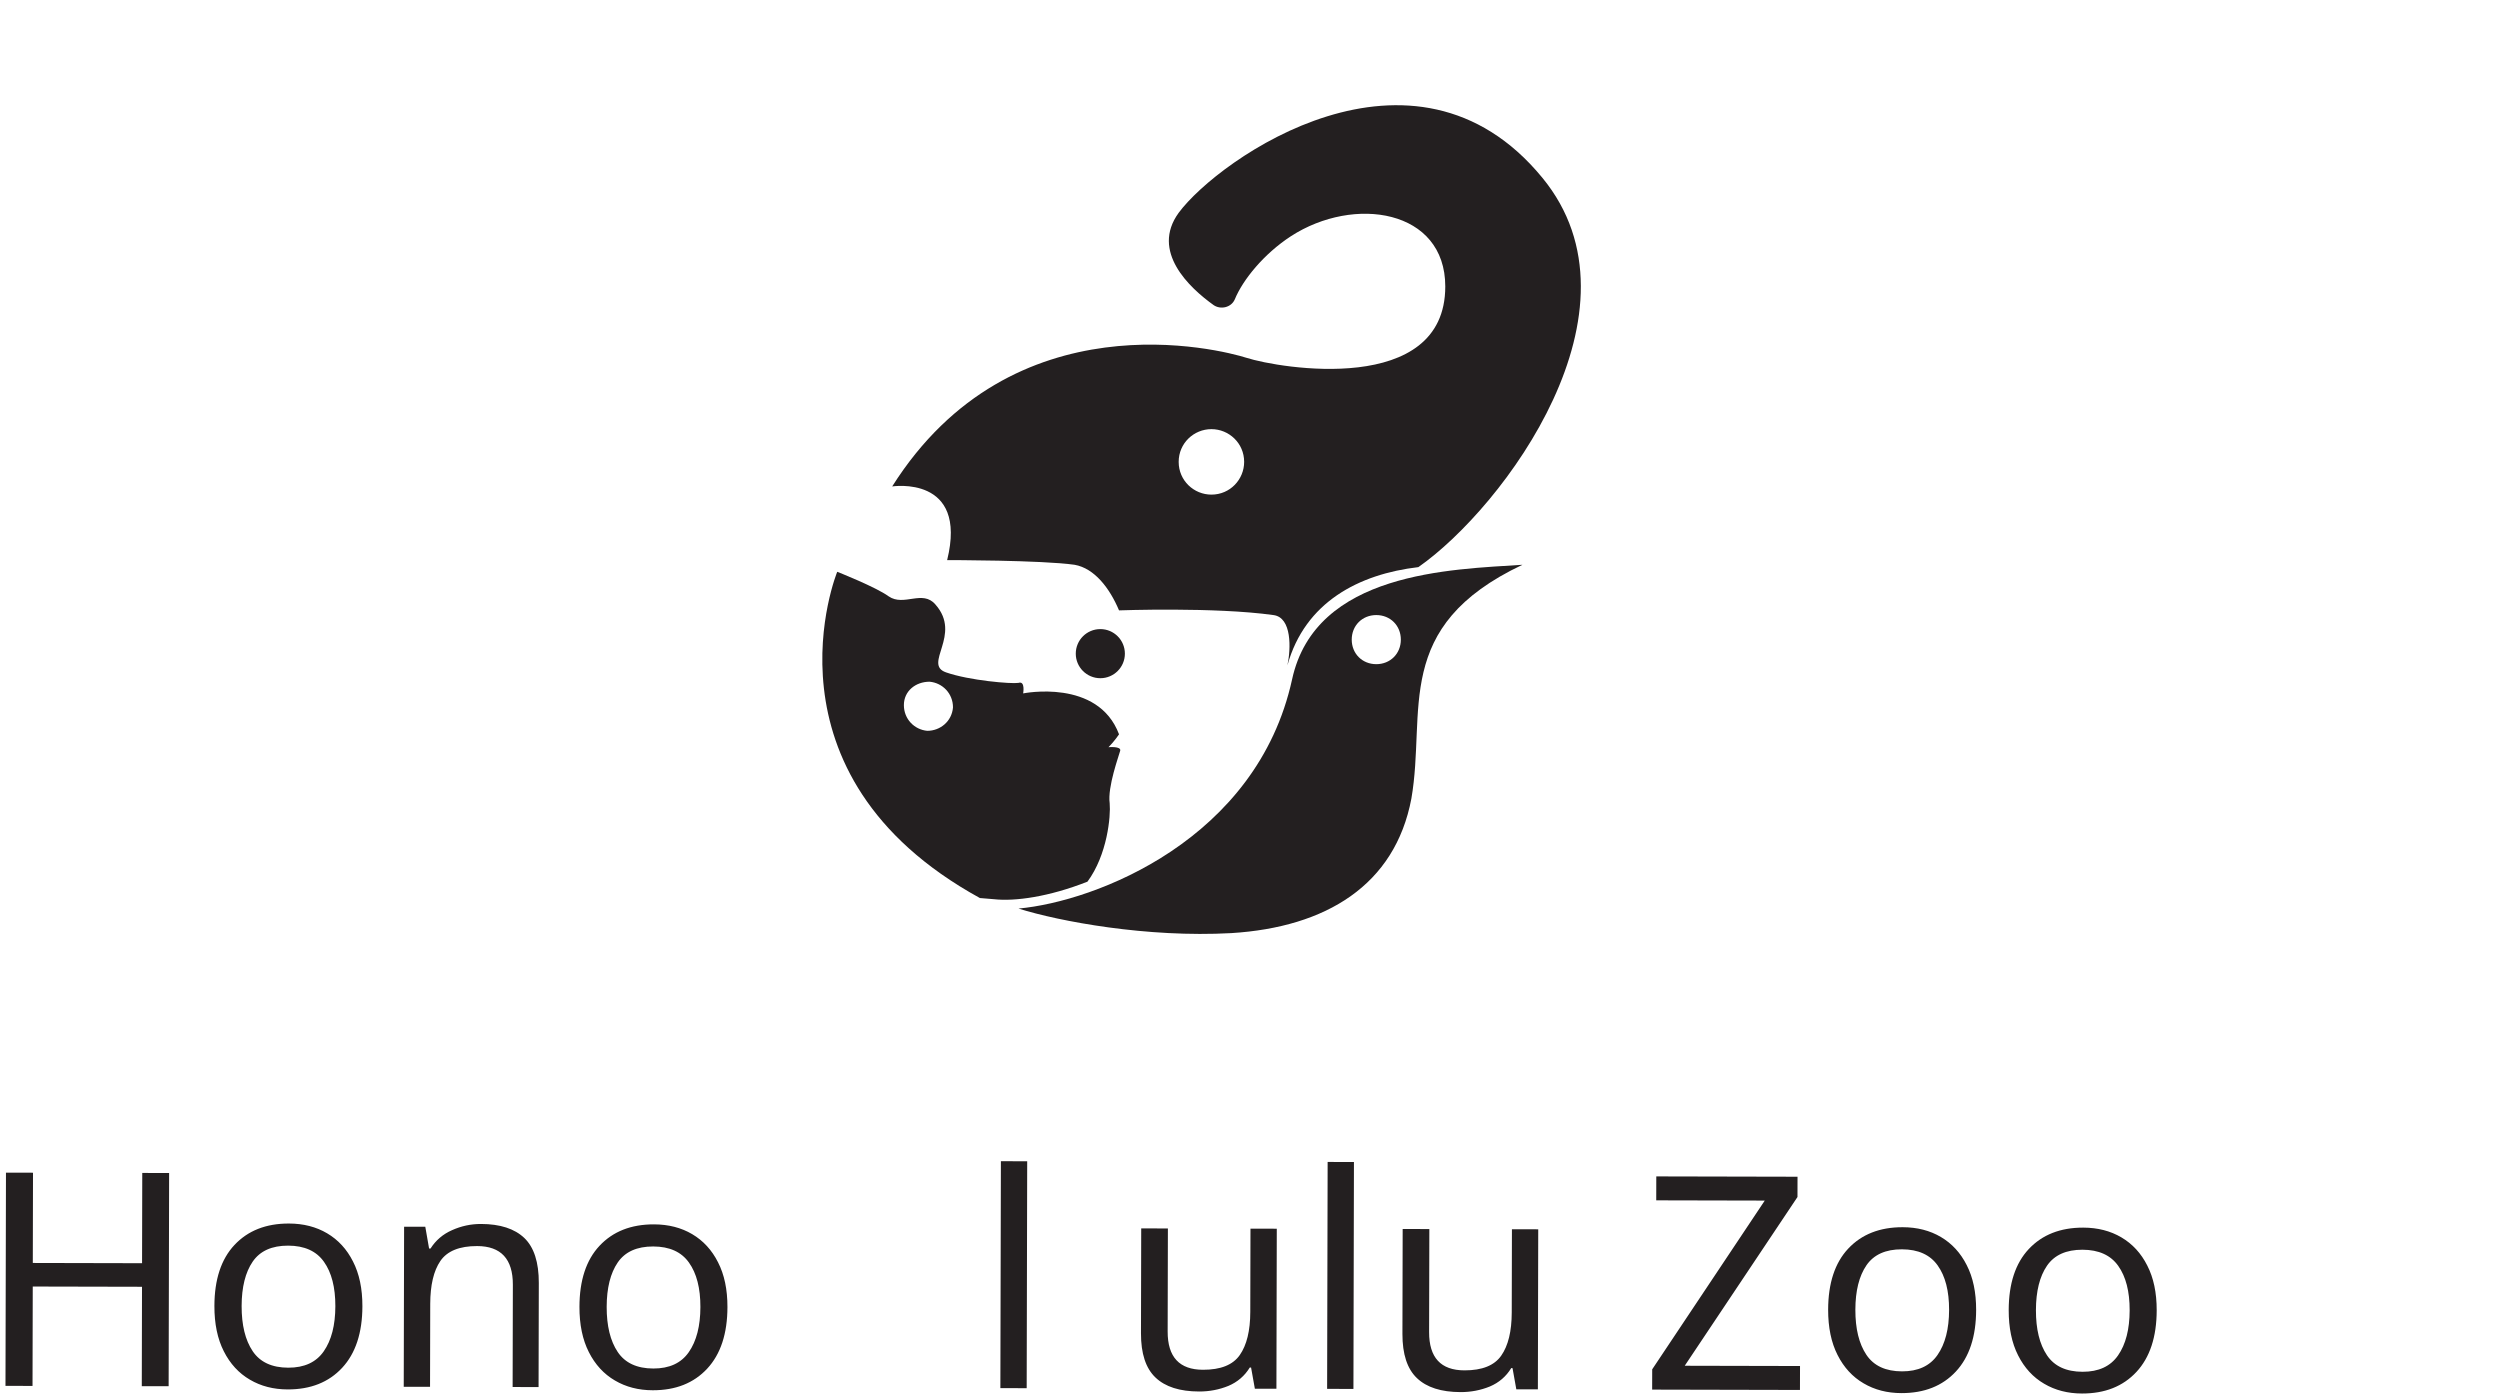
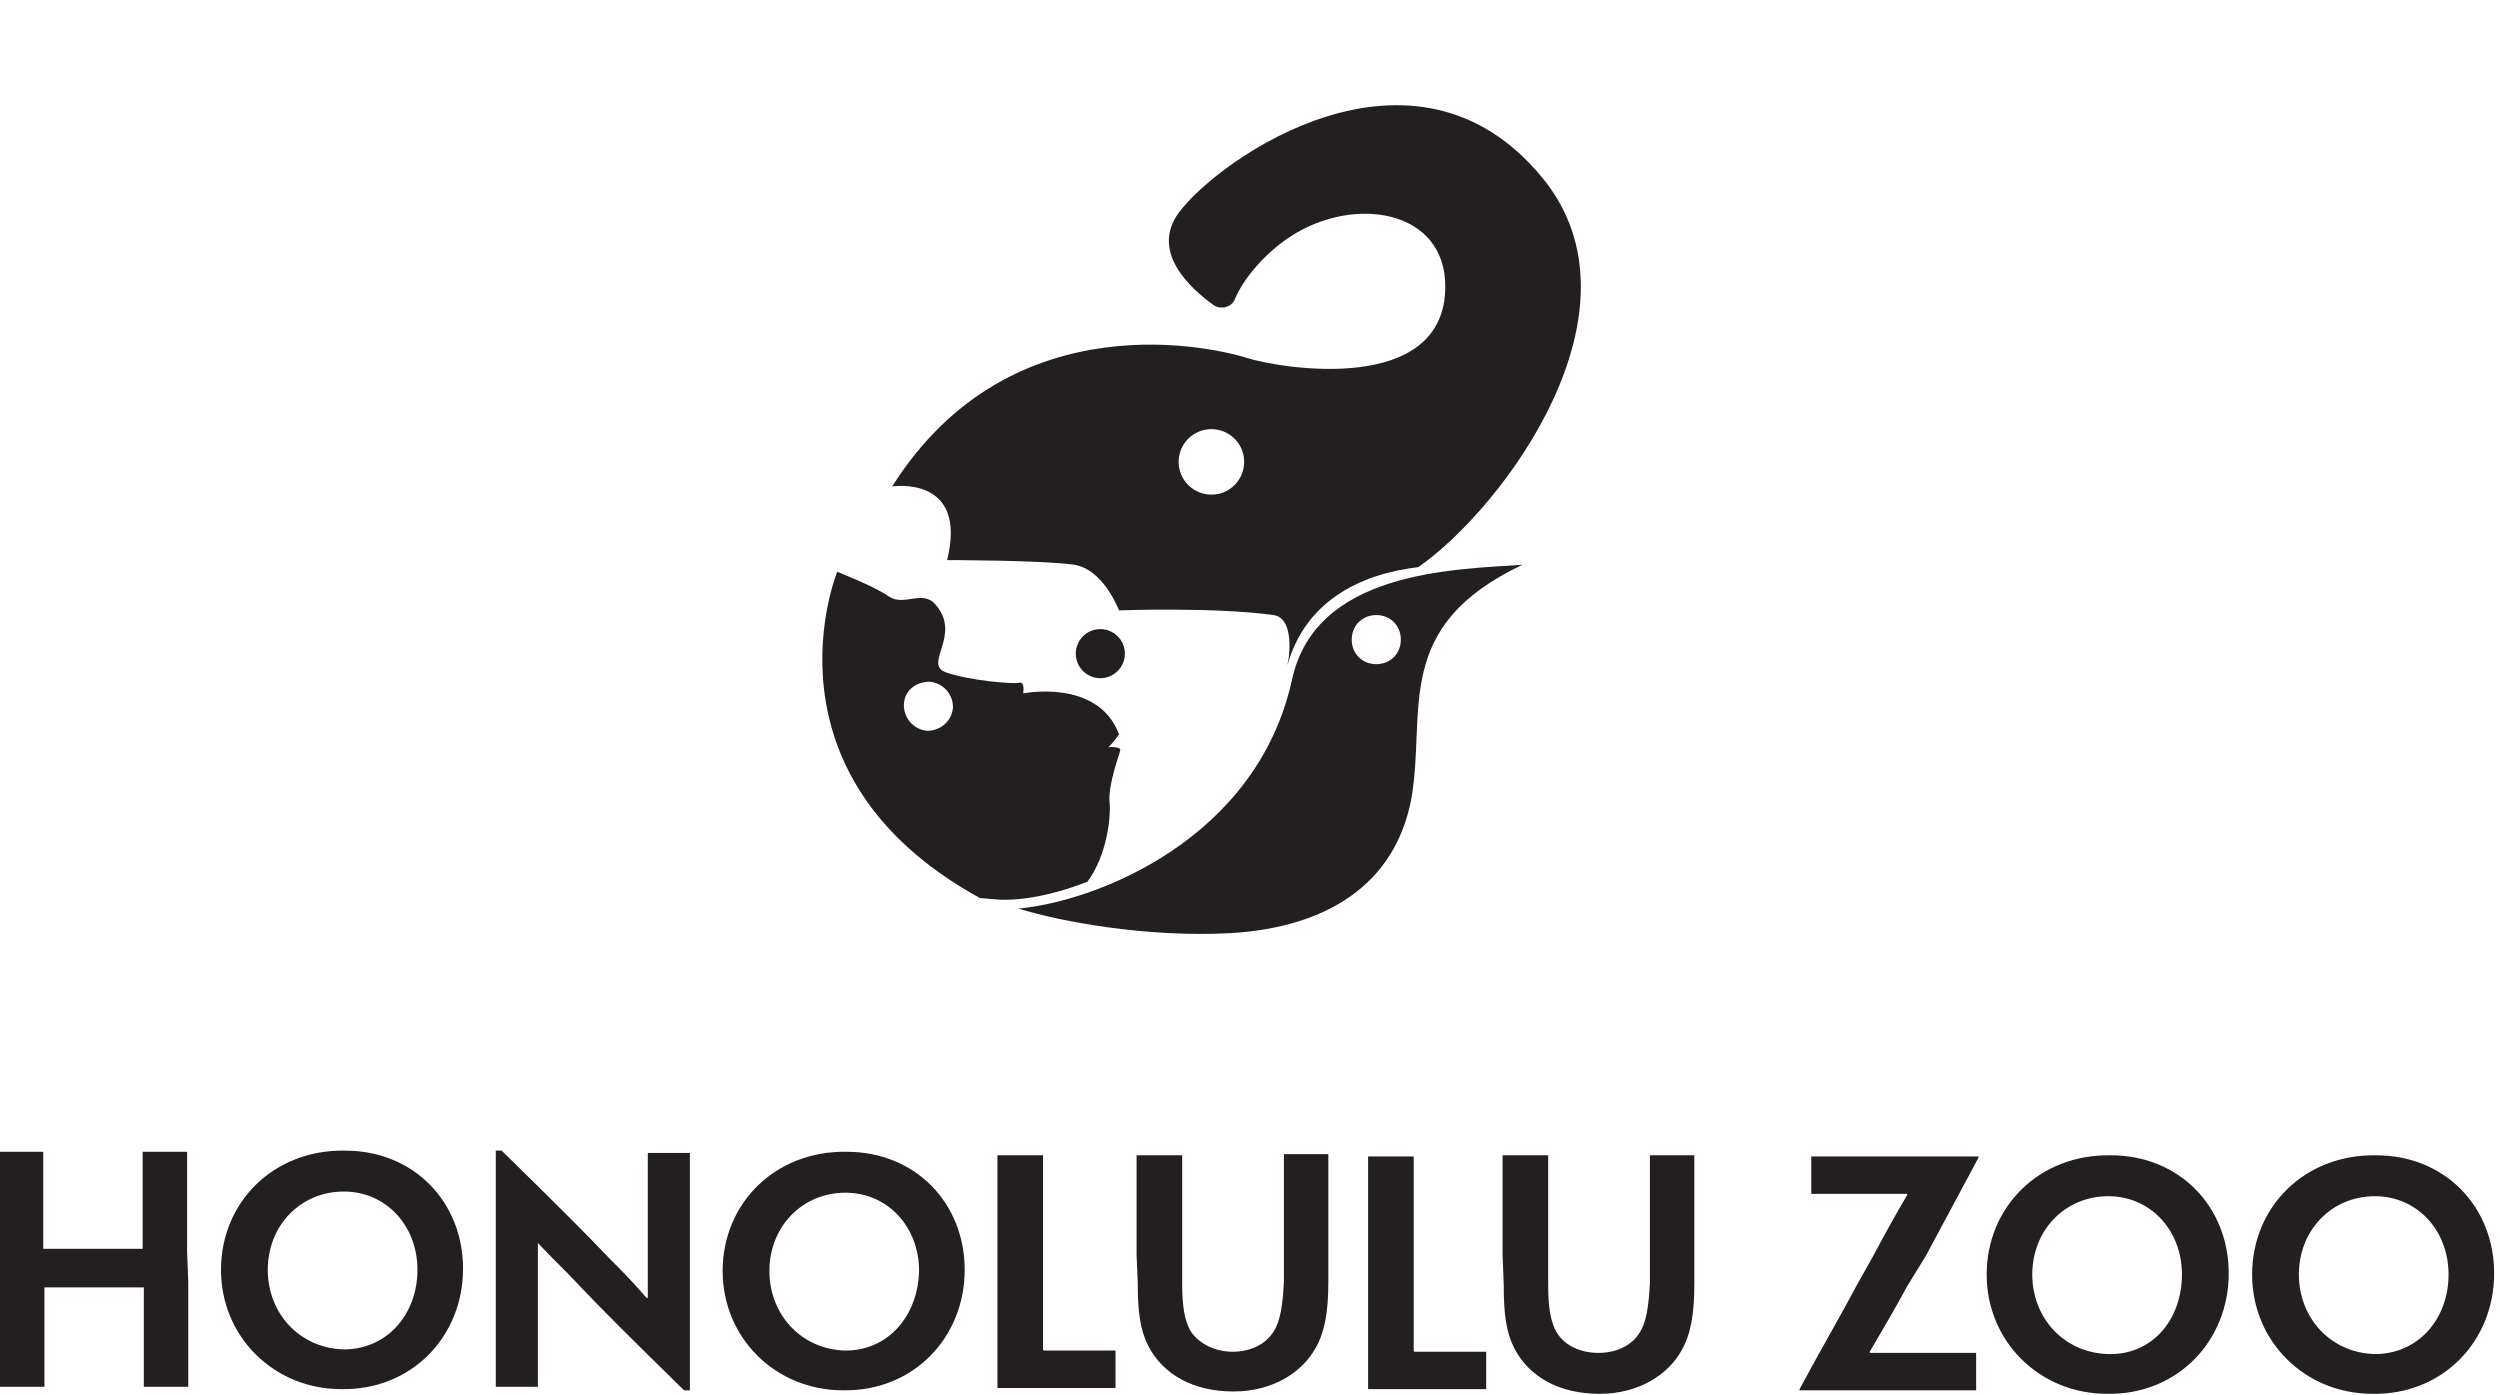
<svg xmlns="http://www.w3.org/2000/svg" version="1.1" id="Layer_1" x="0px" y="0px" viewBox="0 0 213.8 119.3" style="enable-background:new 0 0 213.8 119.3;" xml:space="preserve">
  <style type="text/css">
	.st0{display:none;}
	.st1{fill:#231F20;}
- 	.st2{font-family:'PenumbraSansStd-Semibold';}
- 	.st3{font-size:25.525px;}
+ 	.st2{enable-background:new    ;}
</style>
  <g id="Layer_2_1_" class="st0">
</g>
-   <g id="Layer_1_1_">
-     <g>
-       <g>
-         <circle class="st1" cx="94.1" cy="55.9" r="2.1" />
-         <path class="st1" d="M85,76.9c1.8,0.2,4.7-0.2,8-1.5c1.7-2.3,2-5.6,1.9-6.7c-0.2-1.4,0.8-4.1,0.9-4.5s-1-0.3-1-0.3     c0.5-0.5,0.9-1.1,0.9-1.1c-1.8-4.8-8.2-3.5-8.2-3.5s0.2-1.1-0.4-0.9c-0.6,0.1-4.2-0.2-6.2-0.9s1.4-3.2-0.9-5.8     c-1.1-1.3-2.7,0.2-4-0.7c-1.1-0.8-4.4-2.1-4.4-2.1s-7.1,17.3,12.2,27.9L85,76.9z M79.3,62.5c-1.1-0.1-2-1-2-2.2s1-2,2.2-2     c1.1,0.1,2,1,2,2.2C81.4,61.7,80.4,62.5,79.3,62.5z" />
-         <path class="st1" d="M95.7,52.2c0,0,8.2-0.3,13.2,0.4c1.6,0.2,1.5,2.9,1.2,4.3c1.5-5.4,6.1-7.8,11.2-8.4     c7.3-5.1,19.9-22,10.6-33.3c-11-13.4-27.7-1.6-31.1,3c-2.4,3.3,0.9,6.4,3,7.9c0.6,0.4,1.5,0.2,1.8-0.5c0.7-1.7,2.5-3.9,4.8-5.4     c5.4-3.5,13.2-2.3,13.2,4.3c0,9.4-14.2,7-17,6.1c-2.2-0.7-20-5.3-30.3,11c0,0,6.5-1,4.7,6.3c0,0,8.1,0,10.9,0.4     C93.6,48.6,94.9,50.3,95.7,52.2z M103.6,36.7c1.5,0,2.8,1.2,2.8,2.8c0,1.5-1.2,2.8-2.8,2.8c-1.5,0-2.8-1.2-2.8-2.8     S102.1,36.7,103.6,36.7z" />
-         <path class="st1" d="M110.5,58.1c-3,13.7-16.8,19-23.4,19.6l0,0c3.5,1.1,11,2.5,18.2,2.1c8.1-0.5,14-4.1,15.4-11.5     c1.3-7.5-1.7-14.7,9.5-20C124.1,48.7,112.5,48.9,110.5,58.1z M119.8,54.7c0,1.2-0.9,2.1-2.1,2.1s-2.1-0.9-2.1-2.1     s0.9-2.1,2.1-2.1C118.9,52.6,119.8,53.5,119.8,54.7z" />
-       </g>
-       <text transform="matrix(1 2.280000e-03 -2.280000e-03 1 -2 118.5131)" class="st1 st2 st3">Hono</text>
-       <text transform="matrix(1 2.280000e-03 -2.280000e-03 1 83.3799 118.7076)" class="st1 st2 st3">l</text>
-       <text transform="matrix(1 2.280000e-03 -2.280000e-03 1 95.55 118.7355)" class="st1 st2 st3">ulu Zoo</text>
-     </g>
+   <g>
+     <circle class="st1" cx="94.1" cy="55.9" r="2.1" />
+     <path class="st1" d="M85,76.9c1.8,0.2,4.7-0.2,8-1.5c1.7-2.3,2-5.6,1.9-6.7c-0.2-1.4,0.8-4.1,0.9-4.5s-1-0.3-1-0.3   c0.5-0.5,0.9-1.1,0.9-1.1c-1.8-4.8-8.2-3.5-8.2-3.5s0.2-1.1-0.4-0.9c-0.6,0.1-4.2-0.2-6.2-0.9s1.4-3.2-0.9-5.8   c-1.1-1.3-2.7,0.2-4-0.7c-1.1-0.8-4.4-2.1-4.4-2.1s-7.1,17.3,12.2,27.9L85,76.9z M79.3,62.5c-1.1-0.1-2-1-2-2.2s1-2,2.2-2   c1.1,0.1,2,1,2,2.2C81.4,61.7,80.4,62.5,79.3,62.5z" />
+     <path class="st1" d="M95.7,52.2c0,0,8.2-0.3,13.2,0.4c1.6,0.2,1.5,2.9,1.2,4.3c1.5-5.4,6.1-7.8,11.2-8.4c7.3-5.1,19.9-22,10.6-33.3   c-11-13.4-27.7-1.6-31.1,3c-2.4,3.3,0.9,6.4,3,7.9c0.6,0.4,1.5,0.2,1.8-0.5c0.7-1.7,2.5-3.9,4.8-5.4c5.4-3.5,13.2-2.3,13.2,4.3   c0,9.4-14.2,7-17,6.1c-2.2-0.7-20-5.3-30.3,11c0,0,6.5-1,4.7,6.3c0,0,8.1,0,10.9,0.4C93.6,48.6,94.9,50.3,95.7,52.2z M103.6,36.7   c1.5,0,2.8,1.2,2.8,2.8c0,1.5-1.2,2.8-2.8,2.8c-1.5,0-2.8-1.2-2.8-2.8S102.1,36.7,103.6,36.7z" />
+     <path class="st1" d="M110.5,58.1c-3,13.7-16.8,19-23.4,19.6l0,0c3.5,1.1,11,2.5,18.2,2.1c8.1-0.5,14-4.1,15.4-11.5   c1.3-7.5-1.7-14.7,9.5-20C124.1,48.7,112.5,48.9,110.5,58.1z M119.8,54.7c0,1.2-0.9,2.1-2.1,2.1s-2.1-0.9-2.1-2.1s0.9-2.1,2.1-2.1   C118.9,52.6,119.8,53.5,119.8,54.7z" />
+   </g>
+   <g class="st2">
+     <path class="st1" d="M16.1,109.6l0,8.9v0.1l-1.8,0l-2,0v-0.1l0-7.7l0-0.7l-8.5,0l0,0.7l0,7.7v0.1l-1.9,0l-2,0v-0.1l0-8.9l0-2.6   l0-8.4v-0.1l1.9,0l1.9,0v0.1l0,7.5l0,0.7l8.5,0l0-0.7l0-7.5v-0.1l2,0l1.8,0v0.1l0,8.4L16.1,109.6z" />
+     <path class="st1" d="M39.6,108.5c0,5.8-4.4,10.4-10.4,10.3c-5.8,0-10.3-4.5-10.3-10.2c0-5.8,4.5-10.3,10.6-10.2   C35.4,98.4,39.6,102.8,39.6,108.5L39.6,108.5z M35.7,108.6c0-3.8-2.7-6.7-6.3-6.7c-3.7,0-6.5,2.9-6.5,6.7c0,3.7,2.7,6.7,6.5,6.8   C33.1,115.4,35.7,112.4,35.7,108.6L35.7,108.6z" />
+     <path class="st1" d="M59,118.9l-0.5,0c-4.5-4.4-7.2-7.1-8.9-8.9c-1.2-1.3-2.1-2.1-3.6-3.7h0c0,1,0,1.8,0,3.8l0,8.4v0.1l-1.9,0   l-1.7,0v-0.1l0-8.9l0-11.2l0.5,0c4.7,4.6,7.4,7.3,9.1,9.1c1.1,1.1,2.1,2.1,3.3,3.5l0.1,0c0-1.2,0-2,0-4.3l0-8v-0.1l1.9,0l1.7,0v0.1   l0,8.4L59,118.9z" />
+     <path class="st1" d="M82.5,108.6c0,5.8-4.4,10.4-10.4,10.3c-5.8,0-10.3-4.5-10.3-10.2c0-5.8,4.5-10.3,10.6-10.2   C78.3,98.5,82.5,102.9,82.5,108.6L82.5,108.6z M78.6,108.7c0-3.8-2.7-6.7-6.3-6.7c-3.7,0-6.5,2.9-6.5,6.7c0,3.7,2.7,6.7,6.5,6.8   C76,115.5,78.5,112.5,78.6,108.7L78.6,108.7z" />
+   </g>
+   <g class="st2">
+     <path class="st1" d="M85.3,107.2l0-8.3l0-0.1l2,0l1.9,0l0,0.1l0,8.3l0,2.6l0,5.5c0,0.1,0,0.2,0.1,0.2l4.2,0l1.1,0l0.7,0l0.1,0   l0,3.2l-4.7,0l-5.4,0v-0.1l0-8.8L85.3,107.2z" />
+   </g>
+   <g class="st2">
+     <path class="st1" d="M97.2,107.3l0-8.4v-0.1l1.9,0l2,0v0.1l0,8.4l0,2.5c0,1.9,0.2,3.1,0.7,4c0.7,1.1,2.1,1.8,3.6,1.8   c1.5,0,2.8-0.6,3.5-1.7c0.6-0.9,0.8-2.3,0.9-4.3l0-2.4l0-8.4v-0.1l1.9,0l1.9,0v0.1l0,8.4l0,2.4c0,2.6-0.3,4.3-1.1,5.7   c-1.1,2-3.6,3.7-7,3.7c-3.4,0-6-1.4-7.3-3.9c-0.7-1.4-0.9-2.9-0.9-5.4L97.2,107.3z" />
+     <path class="st1" d="M117,107.3l0-8.3l0-0.1l2,0l1.9,0V99l0,8.3l0,2.6l0,5.5c0,0.1,0,0.2,0.1,0.2l4.2,0l1.1,0l0.7,0h0.1l0,3.2   l-4.7,0l-5.4,0v-0.1l0-8.8L117,107.3z" />
+     <path class="st1" d="M128.5,107.3l0-8.4v-0.1l1.9,0l2,0V99l0,8.4l0,2.5c0,1.9,0.2,3.1,0.7,4c0.7,1.2,2.1,1.8,3.6,1.8   c1.5,0,2.8-0.6,3.5-1.7c0.6-0.9,0.8-2.3,0.9-4.3l0-2.4l0-8.4v-0.1l1.9,0l1.9,0V99l0,8.4l0,2.4c0,2.6-0.3,4.3-1.1,5.7   c-1.1,2-3.6,3.7-7,3.7c-3.4,0-6-1.4-7.3-3.9c-0.7-1.4-0.9-2.9-0.9-5.4L128.5,107.3z" />
+     <path class="st1" d="M163.1,110c-0.9,1.7-2.1,3.7-3.2,5.6v0.1l6.6,0l2.4,0l0.1,0l0,3.2l-11.6,0l-1.4,0l-2.1,0v-0.1   c1.6-3,3.3-5.9,4.9-8.9l1.4-2.5c0.9-1.7,1.9-3.5,2.9-5.2v-0.1l-5.7,0l-2.4,0h-0.1l0-3.2l11.4,0l1.9,0l1,0V99   c-1.5,2.8-3,5.6-4.5,8.4L163.1,110z" />
+     <path class="st1" d="M190.6,108.9c0,5.8-4.4,10.4-10.4,10.3c-5.8,0-10.3-4.5-10.3-10.2c0-5.8,4.5-10.3,10.6-10.2   C186.4,98.8,190.6,103.2,190.6,108.9L190.6,108.9z M186.6,109c0-3.8-2.7-6.7-6.3-6.7c-3.7,0-6.5,2.9-6.5,6.7c0,3.7,2.7,6.7,6.5,6.8   S186.6,112.8,186.6,109L186.6,109z" />
+     <path class="st1" d="M213.3,108.9c0,5.8-4.4,10.4-10.4,10.3c-5.8,0-10.3-4.5-10.3-10.2c0-5.8,4.5-10.3,10.6-10.2   C209.1,98.8,213.3,103.2,213.3,108.9L213.3,108.9z M209.4,109c0-3.8-2.7-6.7-6.3-6.7c-3.7,0-6.5,2.9-6.5,6.7c0,3.7,2.7,6.7,6.5,6.8   C206.8,115.8,209.4,112.8,209.4,109L209.4,109z" />
  </g>
</svg>
